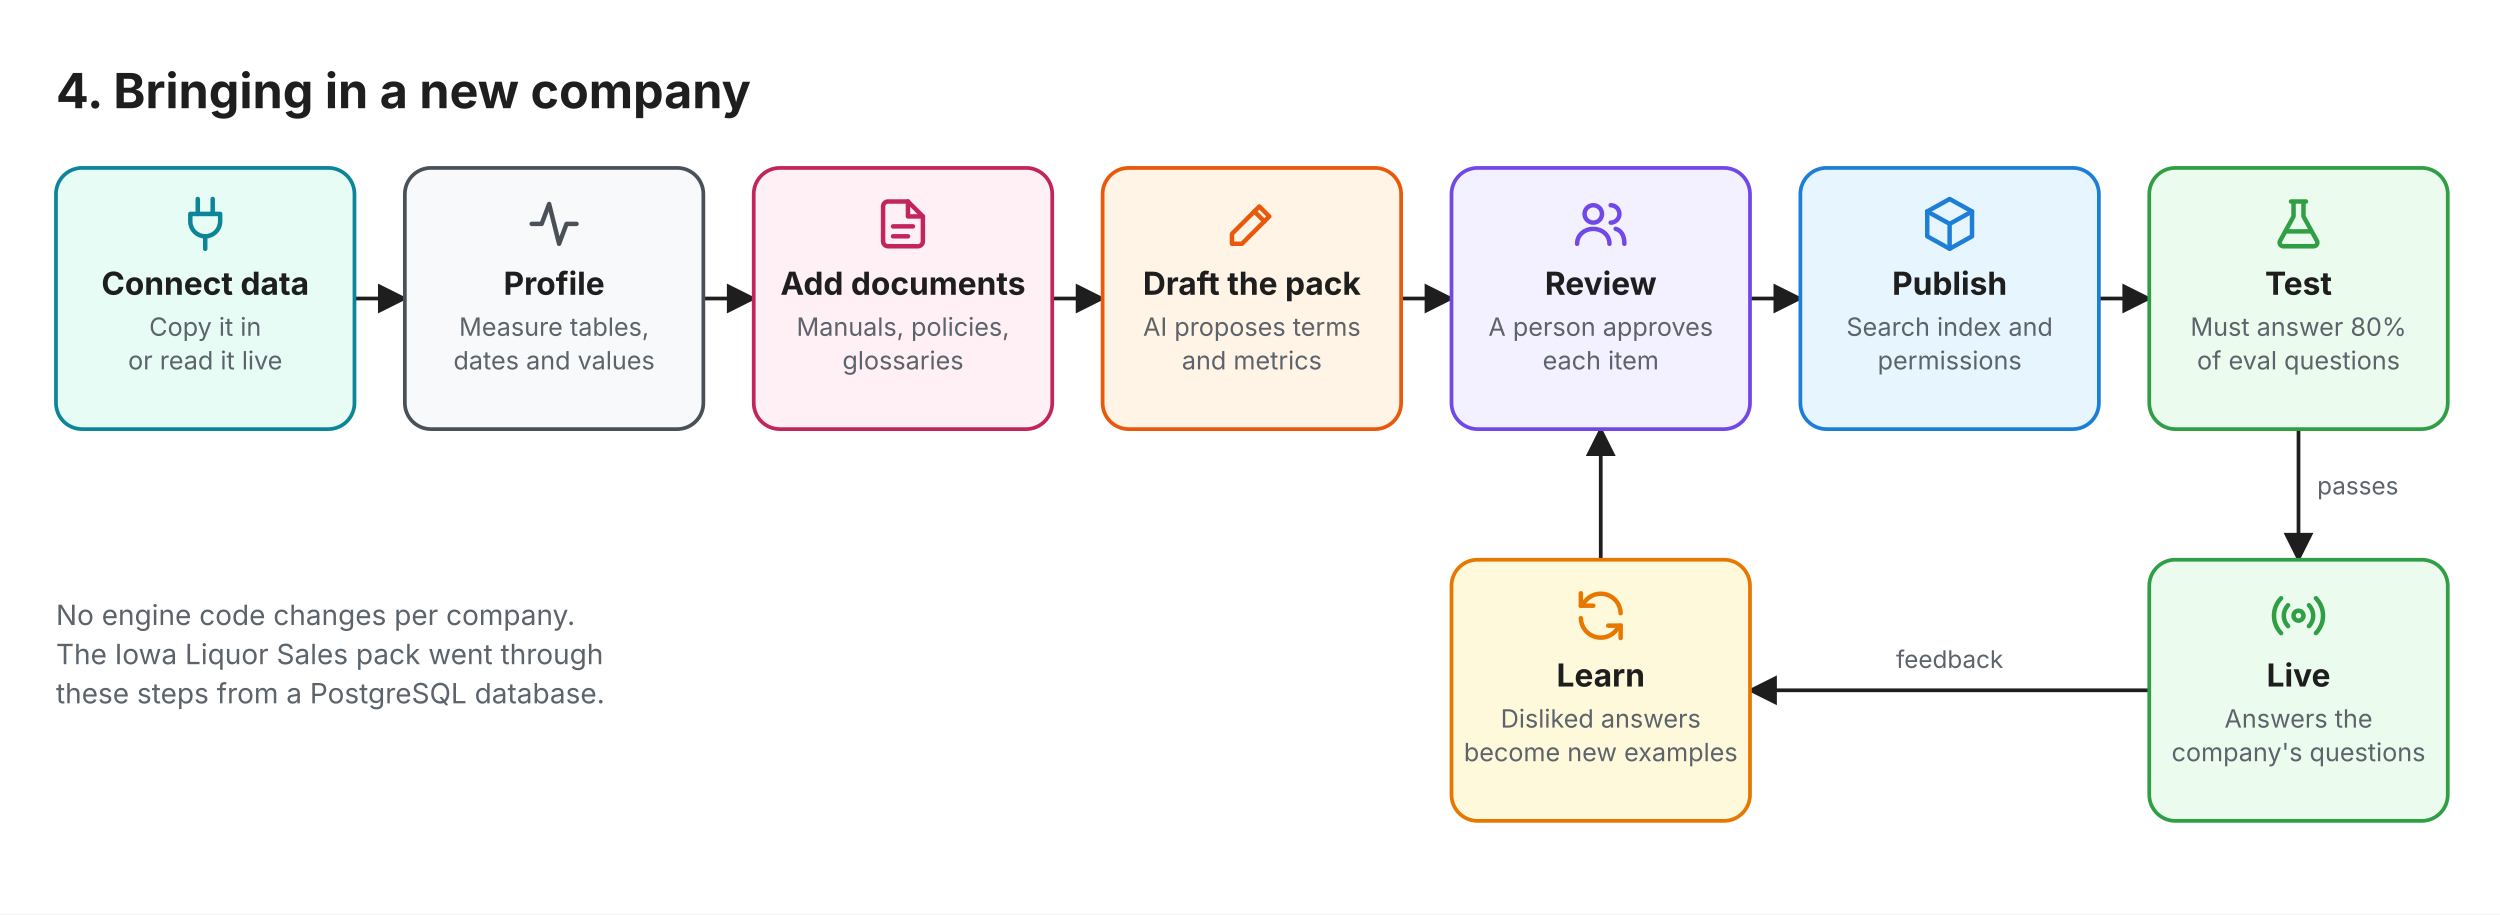
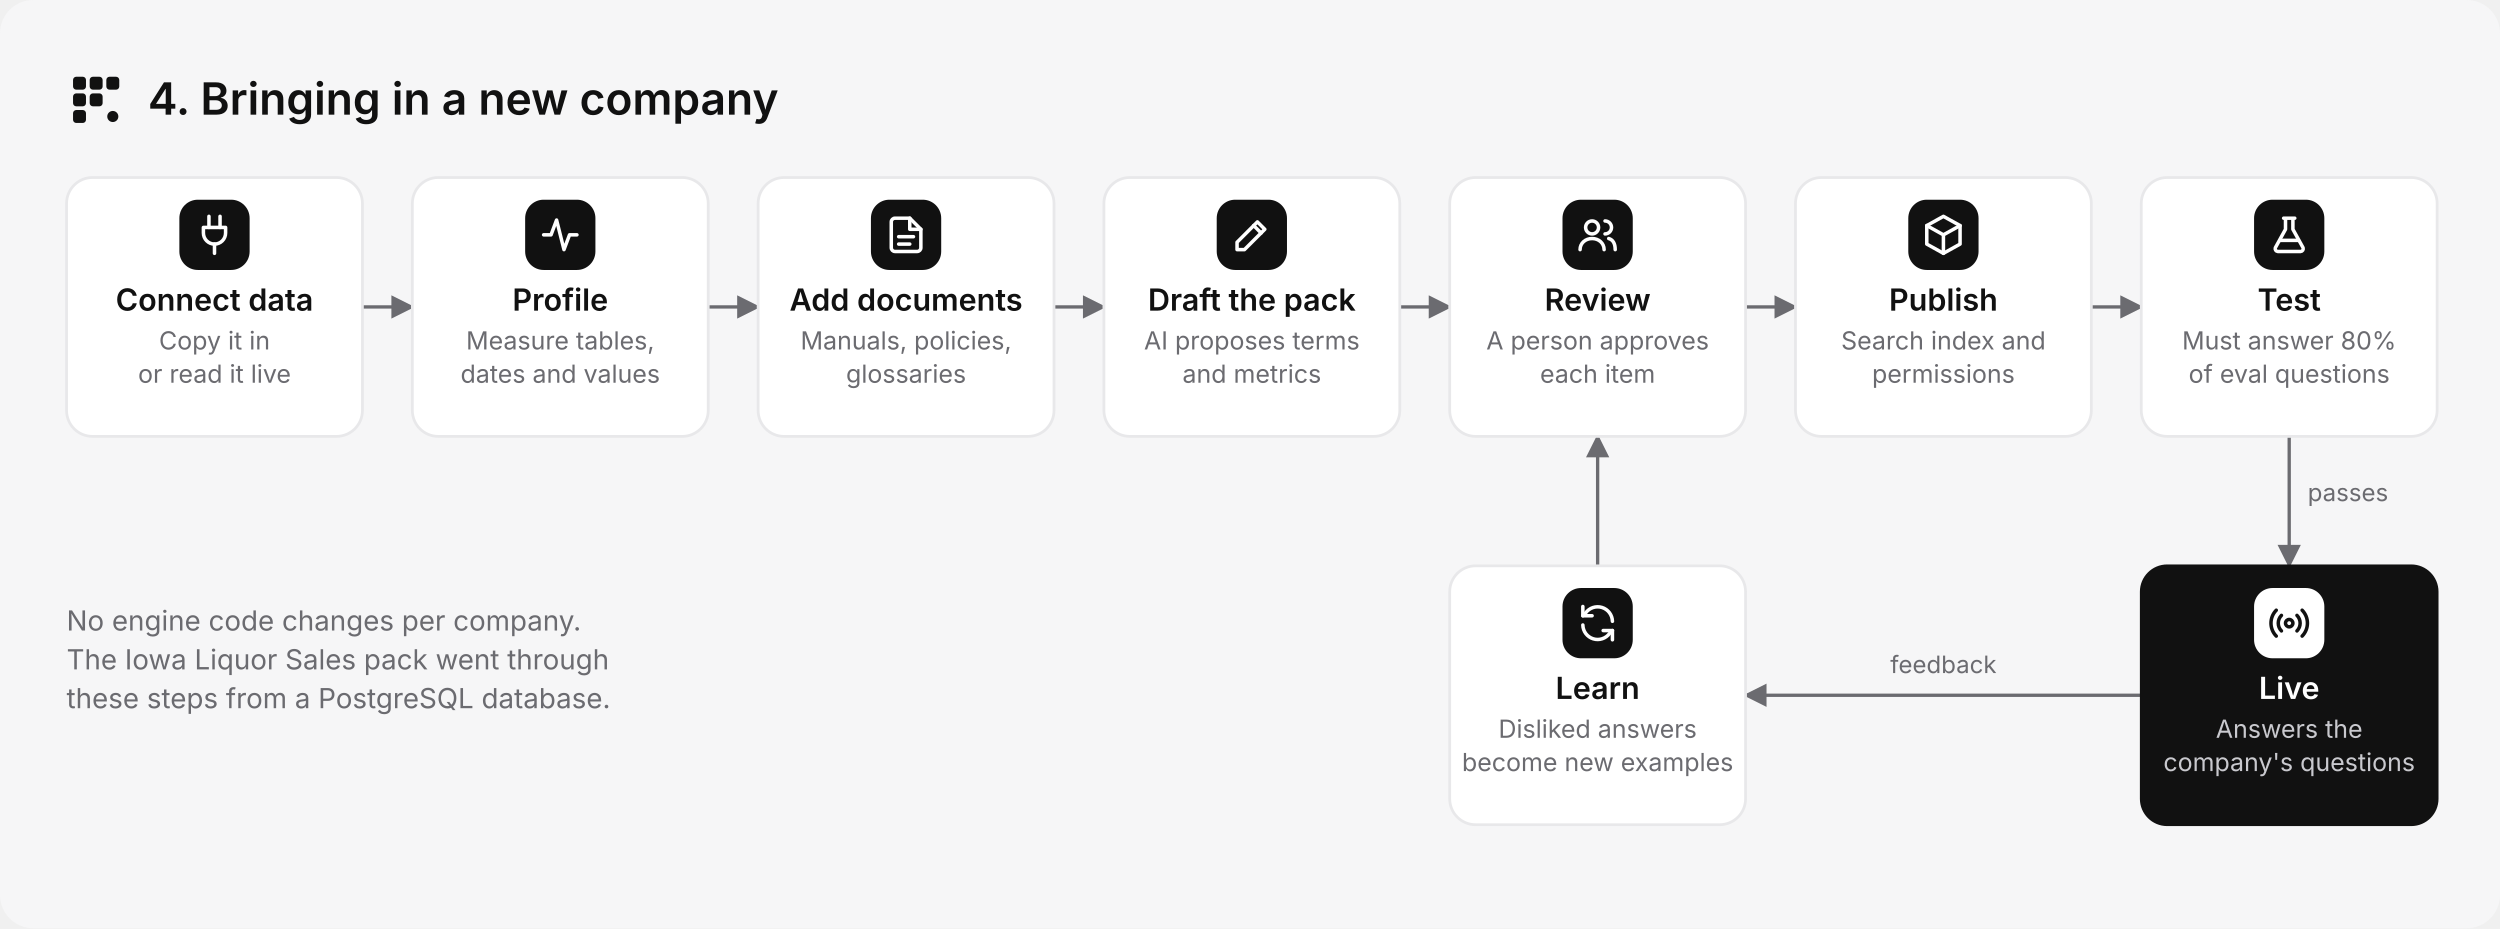
- <svg xmlns="http://www.w3.org/2000/svg" width="1340" height="490" viewBox="-30 -30 1340 490" font-family="Inter, 'Segoe UI', Helvetica, Arial, sans-serif">
-   <rect x="-30" y="-30" width="1340" height="490" fill="#ffffff" />
+ <svg xmlns="http://www.w3.org/2000/svg" width="1352" height="502" viewBox="-36 -36 1352 502" font-family="Inter, 'Segoe UI', Helvetica, Arial, sans-serif">
+   <rect x="-36" y="-36" width="1352" height="502" rx="18" fill="#F6F6F7" />
  <defs>
-     <marker id="head0" viewBox="0 0 10 10" refX="9" refY="5" markerWidth="8" markerHeight="8" orient="auto-start-reverse">
-       <path d="M0,0 L10,5 L0,10 z" fill="#1e1e1e" />
+     <marker id="head0" viewBox="0 0 10 10" refX="9" refY="5" markerWidth="7" markerHeight="7" orient="auto-start-reverse">
+       <path d="M0,0 L10,5 L0,10 z" fill="#6B6B70" />
    </marker>
  </defs>
-   <text x="0" y="28" font-size="26" font-weight="700" fill="#1e1e1e">4. Bringing in a new company</text>
-   <polyline points="160,130 187,130" fill="none" stroke="#1e1e1e" stroke-width="2" marker-end="url(#head0)" />
-   <polyline points="347,130 374,130" fill="none" stroke="#1e1e1e" stroke-width="2" marker-end="url(#head0)" />
-   <polyline points="534,130 561,130" fill="none" stroke="#1e1e1e" stroke-width="2" marker-end="url(#head0)" />
-   <polyline points="721,130 748,130" fill="none" stroke="#1e1e1e" stroke-width="2" marker-end="url(#head0)" />
-   <polyline points="908,130 935,130" fill="none" stroke="#1e1e1e" stroke-width="2" marker-end="url(#head0)" />
-   <polyline points="1095,130 1122,130" fill="none" stroke="#1e1e1e" stroke-width="2" marker-end="url(#head0)" />
-   <polyline points="1202,200 1202,270" fill="none" stroke="#1e1e1e" stroke-width="2" marker-end="url(#head0)" />
-   <polyline points="1122,340 908,340" fill="none" stroke="#1e1e1e" stroke-width="2" marker-end="url(#head0)" />
-   <polyline points="828,270 828,200" fill="none" stroke="#1e1e1e" stroke-width="2" marker-end="url(#head0)" />
-   <rect x="0" y="60" width="160" height="140" rx="14" fill="#e6fcf5" stroke="#0c8599" stroke-width="2" />
-   <svg x="64.0" y="74" width="32" height="32" viewBox="0 0 24 24" fill="none" stroke="#0c8599" stroke-width="1.8" stroke-linecap="round" stroke-linejoin="round">
+   <g transform="translate(0,2) scale(0.125)" fill="#111111">
+     <rect x="28" y="28" width="56" height="56" rx="14" />
+     <rect x="100" y="28" width="56" height="56" rx="14" />
+     <rect x="172" y="28" width="56" height="56" rx="14" />
+     <rect x="28" y="100" width="56" height="56" rx="14" />
+     <rect x="100" y="100" width="56" height="56" rx="14" />
+     <rect x="28" y="172" width="56" height="56" rx="14" />
+     <circle cx="200" cy="200" r="24" />
+   </g>
+   <text x="44" y="26" font-size="24" font-weight="600" fill="#111111">4. Bringing in a new company</text>
+   <polyline points="160,130 187,130" fill="none" stroke="#6B6B70" stroke-width="1.8" stroke-linejoin="round" marker-end="url(#head0)" />
+   <polyline points="347,130 374,130" fill="none" stroke="#6B6B70" stroke-width="1.8" stroke-linejoin="round" marker-end="url(#head0)" />
+   <polyline points="534,130 561,130" fill="none" stroke="#6B6B70" stroke-width="1.8" stroke-linejoin="round" marker-end="url(#head0)" />
+   <polyline points="721,130 748,130" fill="none" stroke="#6B6B70" stroke-width="1.8" stroke-linejoin="round" marker-end="url(#head0)" />
+   <polyline points="908,130 935,130" fill="none" stroke="#6B6B70" stroke-width="1.8" stroke-linejoin="round" marker-end="url(#head0)" />
+   <polyline points="1095,130 1122,130" fill="none" stroke="#6B6B70" stroke-width="1.8" stroke-linejoin="round" marker-end="url(#head0)" />
+   <polyline points="1202,200 1202,270" fill="none" stroke="#6B6B70" stroke-width="1.8" stroke-linejoin="round" marker-end="url(#head0)" />
+   <polyline points="1122,340 908,340" fill="none" stroke="#6B6B70" stroke-width="1.8" stroke-linejoin="round" marker-end="url(#head0)" />
+   <polyline points="828,270 828,200" fill="none" stroke="#6B6B70" stroke-width="1.8" stroke-linejoin="round" marker-end="url(#head0)" />
+   <rect x="0" y="60" width="160" height="140" rx="14" fill="#FFFFFF" stroke="#E8E8EA" stroke-width="1.5" />
+   <rect x="61.0" y="72" width="38" height="38" rx="10" fill="#111111" />
+   <svg x="68.0" y="79" width="24" height="24" viewBox="0 0 24 24" fill="none" stroke="#FFFFFF" stroke-width="1.9" stroke-linecap="round" stroke-linejoin="round">
    <path d="M9 2v6M15 2v6" />
    <path d="M6 8h12v3a6 6 0 0 1-12 0z" />
    <path d="M12 17v5" />
  </svg>
-   <text x="80.0" y="128" font-size="17" font-weight="700" fill="#1e1e1e" text-anchor="middle">Connect data</text>
-   <text x="80.0" y="150" font-size="13.5" fill="#5c636a" text-anchor="middle">Copy it in</text>
-   <text x="80.0" y="168" font-size="13.5" fill="#5c636a" text-anchor="middle">or read it live</text>
-   <rect x="187" y="60" width="160" height="140" rx="14" fill="#f8f9fa" stroke="#495057" stroke-width="2" />
-   <svg x="251.0" y="74" width="32" height="32" viewBox="0 0 24 24" fill="none" stroke="#495057" stroke-width="1.8" stroke-linecap="round" stroke-linejoin="round">
+   <text x="80.0" y="132" font-size="16.5" font-weight="600" fill="#111111" text-anchor="middle">Connect data</text>
+   <text x="80.0" y="153" font-size="13.5" fill="#6B6B70" text-anchor="middle">Copy it in</text>
+   <text x="80.0" y="171" font-size="13.5" fill="#6B6B70" text-anchor="middle">or read it live</text>
+   <rect x="187" y="60" width="160" height="140" rx="14" fill="#FFFFFF" stroke="#E8E8EA" stroke-width="1.5" />
+   <rect x="248.0" y="72" width="38" height="38" rx="10" fill="#111111" />
+   <svg x="255.0" y="79" width="24" height="24" viewBox="0 0 24 24" fill="none" stroke="#FFFFFF" stroke-width="1.9" stroke-linecap="round" stroke-linejoin="round">
    <path d="M3 12h4l3-8 4 16 3-8h4" />
  </svg>
-   <text x="267.0" y="128" font-size="17" font-weight="700" fill="#1e1e1e" text-anchor="middle">Profile</text>
-   <text x="267.0" y="150" font-size="13.5" fill="#5c636a" text-anchor="middle">Measure tables,</text>
-   <text x="267.0" y="168" font-size="13.5" fill="#5c636a" text-anchor="middle">dates and values</text>
-   <rect x="374" y="60" width="160" height="140" rx="14" fill="#fff0f6" stroke="#c2255c" stroke-width="2" />
-   <svg x="438.0" y="74" width="32" height="32" viewBox="0 0 24 24" fill="none" stroke="#c2255c" stroke-width="1.8" stroke-linecap="round" stroke-linejoin="round">
+   <text x="267.0" y="132" font-size="16.5" font-weight="600" fill="#111111" text-anchor="middle">Profile</text>
+   <text x="267.0" y="153" font-size="13.5" fill="#6B6B70" text-anchor="middle">Measure tables,</text>
+   <text x="267.0" y="171" font-size="13.5" fill="#6B6B70" text-anchor="middle">dates and values</text>
+   <rect x="374" y="60" width="160" height="140" rx="14" fill="#FFFFFF" stroke="#E8E8EA" stroke-width="1.5" />
+   <rect x="435.0" y="72" width="38" height="38" rx="10" fill="#111111" />
+   <svg x="442.0" y="79" width="24" height="24" viewBox="0 0 24 24" fill="none" stroke="#FFFFFF" stroke-width="1.9" stroke-linecap="round" stroke-linejoin="round">
    <path d="M14 3H6a2 2 0 0 0-2 2v14a2 2 0 0 0 2 2h12a2 2 0 0 0 2-2V9z" />
    <path d="M14 3v6h6M8 13h8M8 17h6" />
  </svg>
-   <text x="454.0" y="128" font-size="17" font-weight="700" fill="#1e1e1e" text-anchor="middle">Add documents</text>
-   <text x="454.0" y="150" font-size="13.5" fill="#5c636a" text-anchor="middle">Manuals, policies,</text>
-   <text x="454.0" y="168" font-size="13.5" fill="#5c636a" text-anchor="middle">glossaries</text>
-   <rect x="561" y="60" width="160" height="140" rx="14" fill="#fff4e6" stroke="#e8590c" stroke-width="2" />
-   <svg x="625.0" y="74" width="32" height="32" viewBox="0 0 24 24" fill="none" stroke="#e8590c" stroke-width="1.8" stroke-linecap="round" stroke-linejoin="round">
+   <text x="454.0" y="132" font-size="16.5" font-weight="600" fill="#111111" text-anchor="middle">Add documents</text>
+   <text x="454.0" y="153" font-size="13.5" fill="#6B6B70" text-anchor="middle">Manuals, policies,</text>
+   <text x="454.0" y="171" font-size="13.5" fill="#6B6B70" text-anchor="middle">glossaries</text>
+   <rect x="561" y="60" width="160" height="140" rx="14" fill="#FFFFFF" stroke="#E8E8EA" stroke-width="1.5" />
+   <rect x="622.0" y="72" width="38" height="38" rx="10" fill="#111111" />
+   <svg x="629.0" y="79" width="24" height="24" viewBox="0 0 24 24" fill="none" stroke="#FFFFFF" stroke-width="1.9" stroke-linecap="round" stroke-linejoin="round">
    <path d="M4 20h4L19 9l-4-4L4 16z" />
    <path d="M13 7l4 4" />
  </svg>
-   <text x="641.0" y="128" font-size="17" font-weight="700" fill="#1e1e1e" text-anchor="middle">Draft the pack</text>
-   <text x="641.0" y="150" font-size="13.5" fill="#5c636a" text-anchor="middle">AI proposes terms</text>
-   <text x="641.0" y="168" font-size="13.5" fill="#5c636a" text-anchor="middle">and metrics</text>
-   <rect x="748" y="60" width="160" height="140" rx="14" fill="#f3f0ff" stroke="#7048e8" stroke-width="2" />
-   <svg x="812.0" y="74" width="32" height="32" viewBox="0 0 24 24" fill="none" stroke="#7048e8" stroke-width="1.8" stroke-linecap="round" stroke-linejoin="round">
+   <text x="641.0" y="132" font-size="16.5" font-weight="600" fill="#111111" text-anchor="middle">Draft the pack</text>
+   <text x="641.0" y="153" font-size="13.5" fill="#6B6B70" text-anchor="middle">AI proposes terms</text>
+   <text x="641.0" y="171" font-size="13.5" fill="#6B6B70" text-anchor="middle">and metrics</text>
+   <rect x="748" y="60" width="160" height="140" rx="14" fill="#FFFFFF" stroke="#E8E8EA" stroke-width="1.5" />
+   <rect x="809.0" y="72" width="38" height="38" rx="10" fill="#111111" />
+   <svg x="816.0" y="79" width="24" height="24" viewBox="0 0 24 24" fill="none" stroke="#FFFFFF" stroke-width="1.9" stroke-linecap="round" stroke-linejoin="round">
    <circle cx="9" cy="8" r="3.5" />
    <path d="M2.5 20c0-3.5 2.9-6 6.5-6s6.5 2.5 6.5 6" />
    <path d="M16 4.5a3.5 3.5 0 0 1 0 7M18 14c2.2.6 3.5 2.6 3.5 6" />
  </svg>
-   <text x="828.0" y="128" font-size="17" font-weight="700" fill="#1e1e1e" text-anchor="middle">Review</text>
-   <text x="828.0" y="150" font-size="13.5" fill="#5c636a" text-anchor="middle">A person approves</text>
-   <text x="828.0" y="168" font-size="13.5" fill="#5c636a" text-anchor="middle">each item</text>
-   <rect x="935" y="60" width="160" height="140" rx="14" fill="#e7f5ff" stroke="#1c7ed6" stroke-width="2" />
-   <svg x="999.0" y="74" width="32" height="32" viewBox="0 0 24 24" fill="none" stroke="#1c7ed6" stroke-width="1.8" stroke-linecap="round" stroke-linejoin="round">
+   <text x="828.0" y="132" font-size="16.5" font-weight="600" fill="#111111" text-anchor="middle">Review</text>
+   <text x="828.0" y="153" font-size="13.5" fill="#6B6B70" text-anchor="middle">A person approves</text>
+   <text x="828.0" y="171" font-size="13.5" fill="#6B6B70" text-anchor="middle">each item</text>
+   <rect x="935" y="60" width="160" height="140" rx="14" fill="#FFFFFF" stroke="#E8E8EA" stroke-width="1.5" />
+   <rect x="996.0" y="72" width="38" height="38" rx="10" fill="#111111" />
+   <svg x="1003.0" y="79" width="24" height="24" viewBox="0 0 24 24" fill="none" stroke="#FFFFFF" stroke-width="1.9" stroke-linecap="round" stroke-linejoin="round">
    <path d="M12 2l9 5v10l-9 5-9-5V7z" />
    <path d="M3 7l9 5 9-5M12 12v10" />
  </svg>
-   <text x="1015.0" y="128" font-size="17" font-weight="700" fill="#1e1e1e" text-anchor="middle">Publish</text>
-   <text x="1015.0" y="150" font-size="13.5" fill="#5c636a" text-anchor="middle">Search index and</text>
-   <text x="1015.0" y="168" font-size="13.5" fill="#5c636a" text-anchor="middle">permissions</text>
-   <rect x="1122" y="60" width="160" height="140" rx="14" fill="#ebfbee" stroke="#2f9e44" stroke-width="2" />
-   <svg x="1186.0" y="74" width="32" height="32" viewBox="0 0 24 24" fill="none" stroke="#2f9e44" stroke-width="1.8" stroke-linecap="round" stroke-linejoin="round">
+   <text x="1015.0" y="132" font-size="16.5" font-weight="600" fill="#111111" text-anchor="middle">Publish</text>
+   <text x="1015.0" y="153" font-size="13.5" fill="#6B6B70" text-anchor="middle">Search index and</text>
+   <text x="1015.0" y="171" font-size="13.5" fill="#6B6B70" text-anchor="middle">permissions</text>
+   <rect x="1122" y="60" width="160" height="140" rx="14" fill="#FFFFFF" stroke="#E8E8EA" stroke-width="1.5" />
+   <rect x="1183.0" y="72" width="38" height="38" rx="10" fill="#111111" />
+   <svg x="1190.0" y="79" width="24" height="24" viewBox="0 0 24 24" fill="none" stroke="#FFFFFF" stroke-width="1.9" stroke-linecap="round" stroke-linejoin="round">
    <path d="M9 3h6M10 3v6L4.5 19a1.5 1.5 0 0 0 1.3 2h12.4a1.5 1.5 0 0 0 1.3-2L14 9V3" />
    <path d="M7 15h10" />
  </svg>
-   <text x="1202.0" y="128" font-size="17" font-weight="700" fill="#1e1e1e" text-anchor="middle">Test</text>
-   <text x="1202.0" y="150" font-size="13.5" fill="#5c636a" text-anchor="middle">Must answer 80%</text>
-   <text x="1202.0" y="168" font-size="13.5" fill="#5c636a" text-anchor="middle">of eval questions</text>
-   <rect x="1122" y="270" width="160" height="140" rx="14" fill="#ebfbee" stroke="#2f9e44" stroke-width="2" />
-   <svg x="1186.0" y="284" width="32" height="32" viewBox="0 0 24 24" fill="none" stroke="#2f9e44" stroke-width="1.8" stroke-linecap="round" stroke-linejoin="round">
+   <text x="1202.0" y="132" font-size="16.5" font-weight="600" fill="#111111" text-anchor="middle">Test</text>
+   <text x="1202.0" y="153" font-size="13.5" fill="#6B6B70" text-anchor="middle">Must answer 80%</text>
+   <text x="1202.0" y="171" font-size="13.5" fill="#6B6B70" text-anchor="middle">of eval questions</text>
+   <rect x="1122" y="270" width="160" height="140" rx="14" fill="#111111" stroke="#111111" stroke-width="1.5" />
+   <rect x="1183.0" y="282" width="38" height="38" rx="10" fill="#FFFFFF" />
+   <svg x="1190.0" y="289" width="24" height="24" viewBox="0 0 24 24" fill="none" stroke="#111111" stroke-width="1.9" stroke-linecap="round" stroke-linejoin="round">
    <circle cx="12" cy="12" r="2" />
    <path d="M7.8 7.8a6 6 0 0 0 0 8.4M16.2 7.8a6 6 0 0 1 0 8.4M5 5a10 10 0 0 0 0 14M19 5a10 10 0 0 1 0 14" />
  </svg>
-   <text x="1202.0" y="338" font-size="17" font-weight="700" fill="#1e1e1e" text-anchor="middle">Live</text>
-   <text x="1202.0" y="360" font-size="13.5" fill="#5c636a" text-anchor="middle">Answers the</text>
-   <text x="1202.0" y="378" font-size="13.5" fill="#5c636a" text-anchor="middle">company's questions</text>
-   <rect x="748" y="270" width="160" height="140" rx="14" fill="#fff9db" stroke="#e67700" stroke-width="2" />
-   <svg x="812.0" y="284" width="32" height="32" viewBox="0 0 24 24" fill="none" stroke="#e67700" stroke-width="1.8" stroke-linecap="round" stroke-linejoin="round">
+   <text x="1202.0" y="342" font-size="16.5" font-weight="600" fill="#FFFFFF" text-anchor="middle">Live</text>
+   <text x="1202.0" y="363" font-size="13.5" fill="#C9C9CE" text-anchor="middle">Answers the</text>
+   <text x="1202.0" y="381" font-size="13.5" fill="#C9C9CE" text-anchor="middle">company's questions</text>
+   <rect x="748" y="270" width="160" height="140" rx="14" fill="#FFFFFF" stroke="#E8E8EA" stroke-width="1.5" />
+   <rect x="809.0" y="282" width="38" height="38" rx="10" fill="#111111" />
+   <svg x="816.0" y="289" width="24" height="24" viewBox="0 0 24 24" fill="none" stroke="#FFFFFF" stroke-width="1.9" stroke-linecap="round" stroke-linejoin="round">
    <path d="M20 11a8 8 0 0 0-14.5-4.5L4 8" />
    <path d="M4 3v5h5" />
    <path d="M4 13a8 8 0 0 0 14.5 4.5L20 16" />
    <path d="M20 21v-5h-5" />
  </svg>
-   <text x="828.0" y="338" font-size="17" font-weight="700" fill="#1e1e1e" text-anchor="middle">Learn</text>
-   <text x="828.0" y="360" font-size="13.5" fill="#5c636a" text-anchor="middle">Disliked answers</text>
-   <text x="828.0" y="378" font-size="13.5" fill="#5c636a" text-anchor="middle">become new examples</text>
-   <text x="1212" y="235" font-size="13" fill="#5c636a" text-anchor="start">passes</text>
-   <text x="1015" y="328" font-size="13" fill="#5c636a" text-anchor="middle">feedback</text>
-   <text x="0" y="305" font-size="15" fill="#5c636a">No engine code changes per company.</text>
-   <text x="0" y="326" font-size="15" fill="#5c636a">The Iowa Liquor Sales pack went through</text>
-   <text x="0" y="347" font-size="15" fill="#5c636a">these steps from a PostgreSQL database.</text>
+   <text x="828.0" y="342" font-size="16.5" font-weight="600" fill="#111111" text-anchor="middle">Learn</text>
+   <text x="828.0" y="363" font-size="13.5" fill="#6B6B70" text-anchor="middle">Disliked answers</text>
+   <text x="828.0" y="381" font-size="13.5" fill="#6B6B70" text-anchor="middle">become new examples</text>
+   <text x="1212" y="235" font-size="13" fill="#6B6B70" text-anchor="start">passes</text>
+   <text x="1015" y="328" font-size="13" fill="#6B6B70" text-anchor="middle">feedback</text>
+   <text x="0" y="305" font-size="15" fill="#6B6B70">No engine code changes per company.</text>
+   <text x="0" y="326" font-size="15" fill="#6B6B70">The Iowa Liquor Sales pack went through</text>
+   <text x="0" y="347" font-size="15" fill="#6B6B70">these steps from a PostgreSQL database.</text>
</svg>
